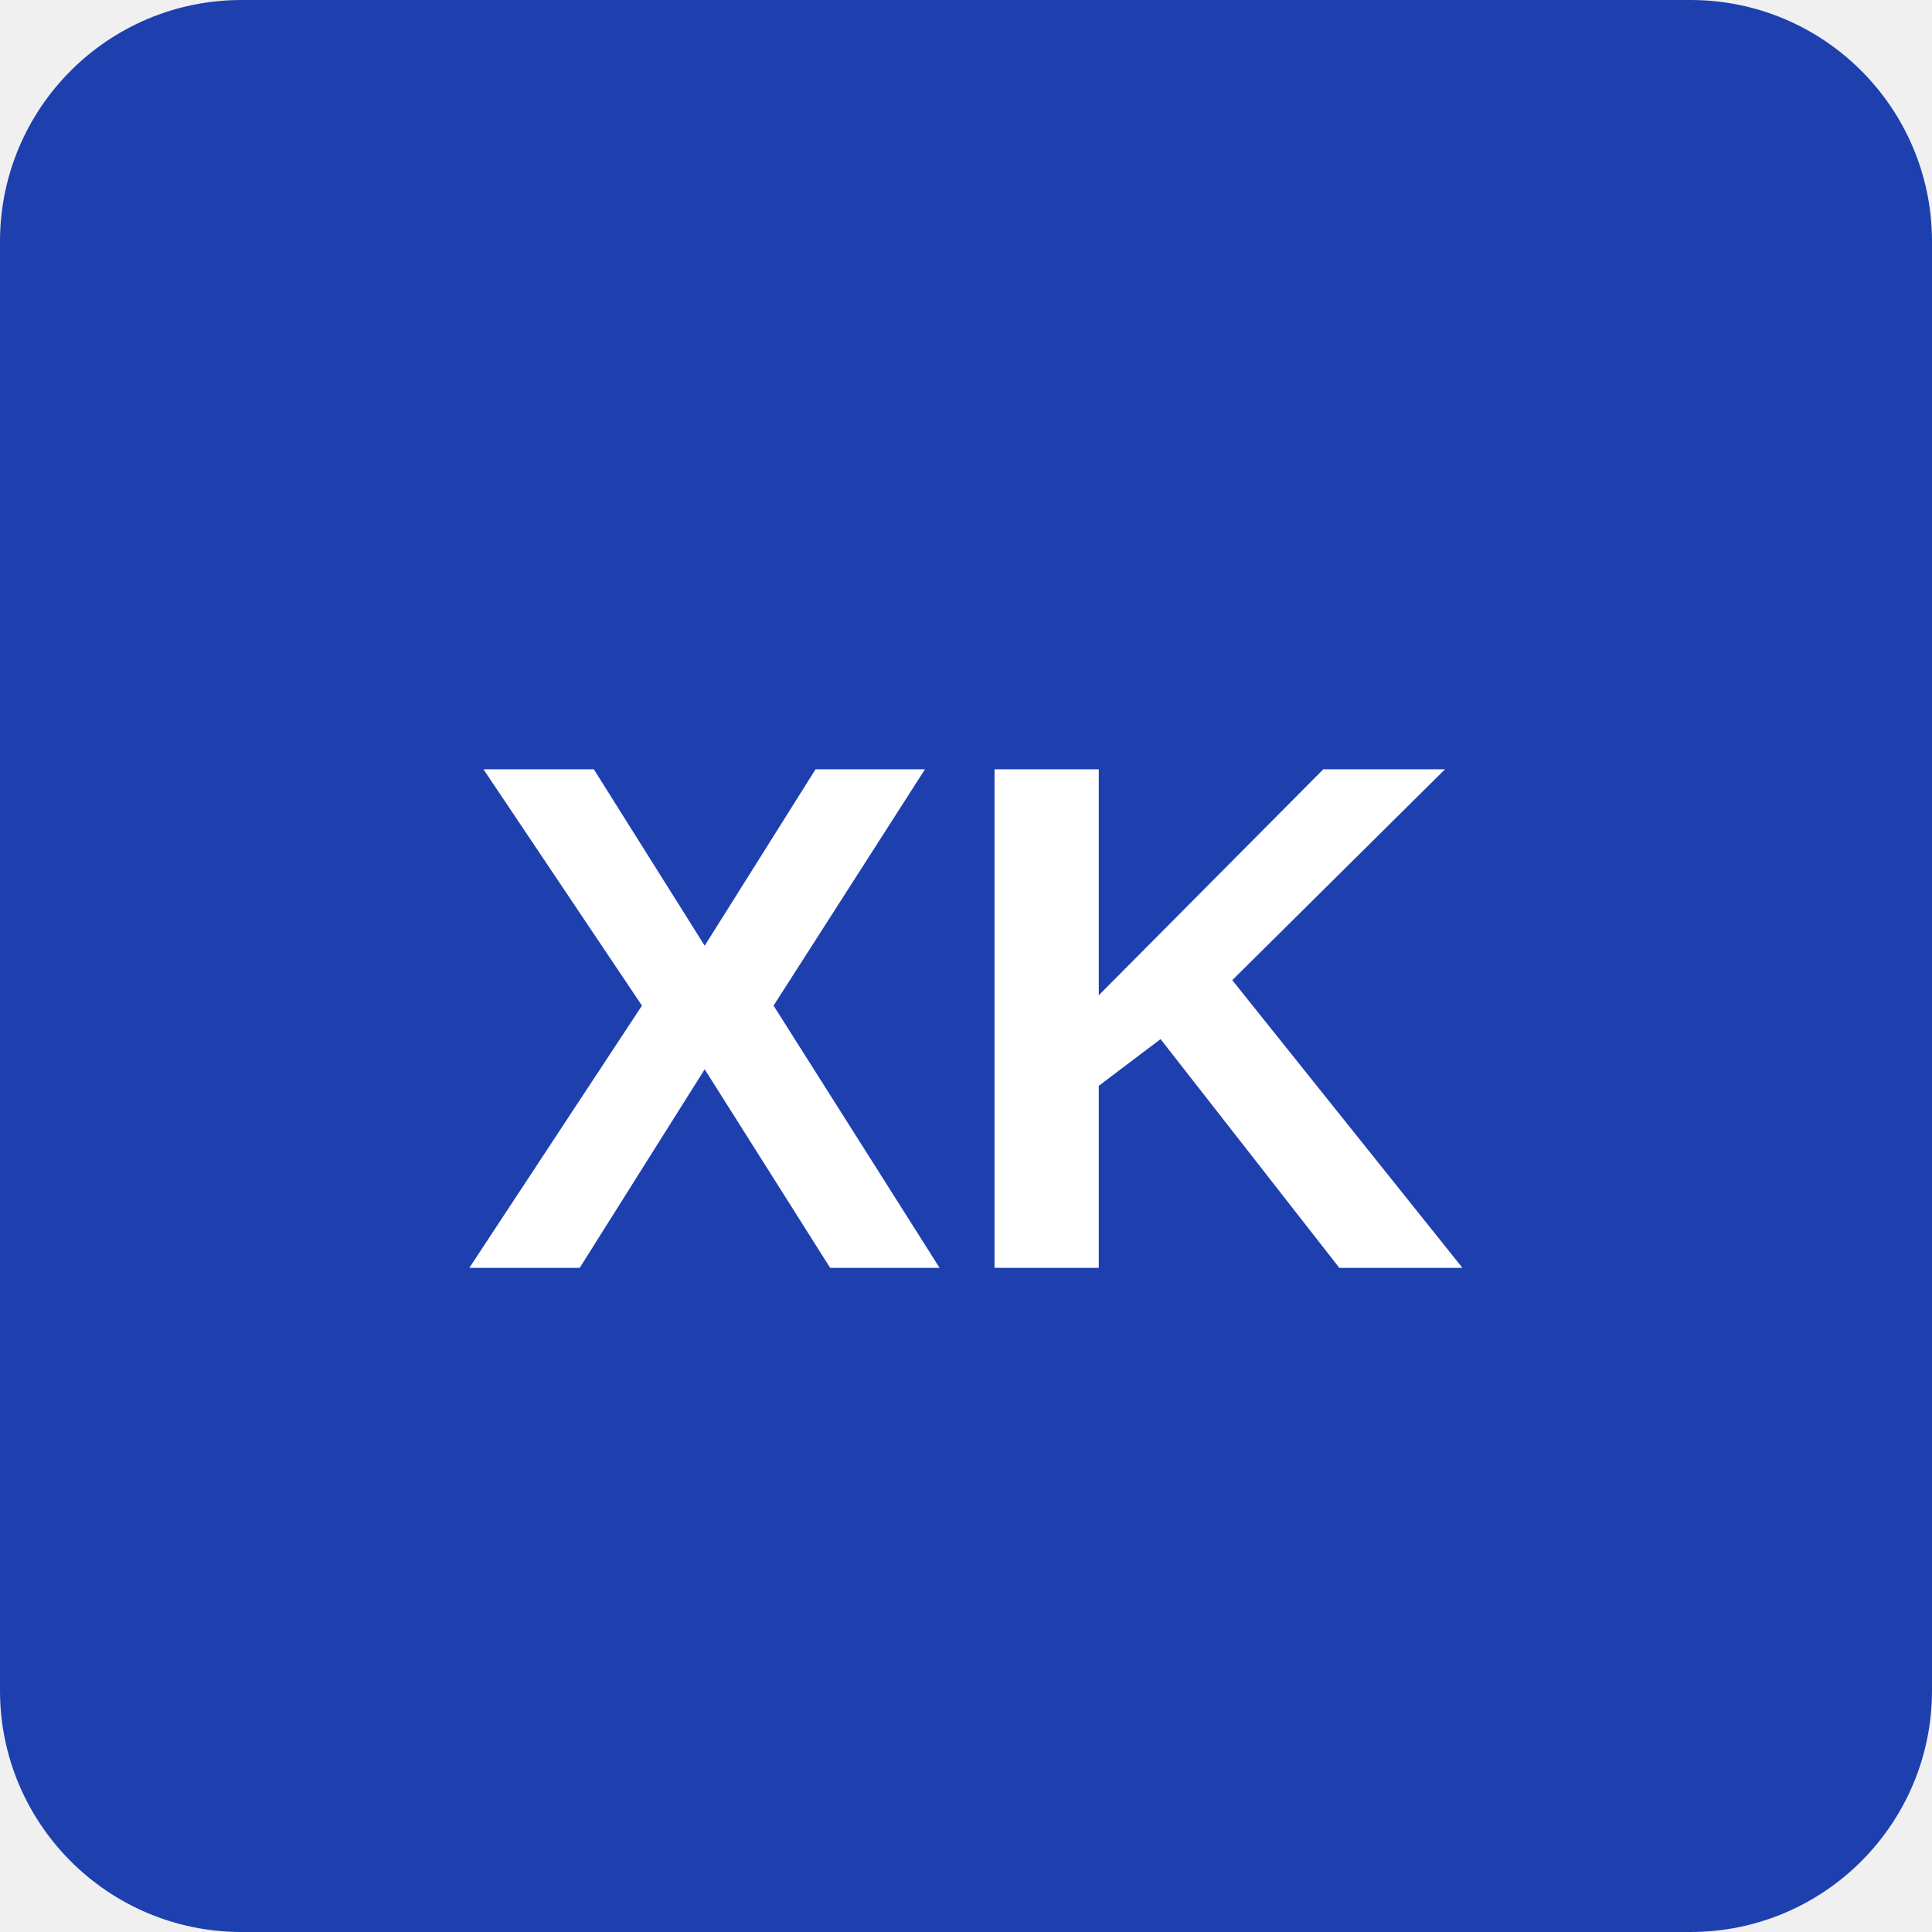
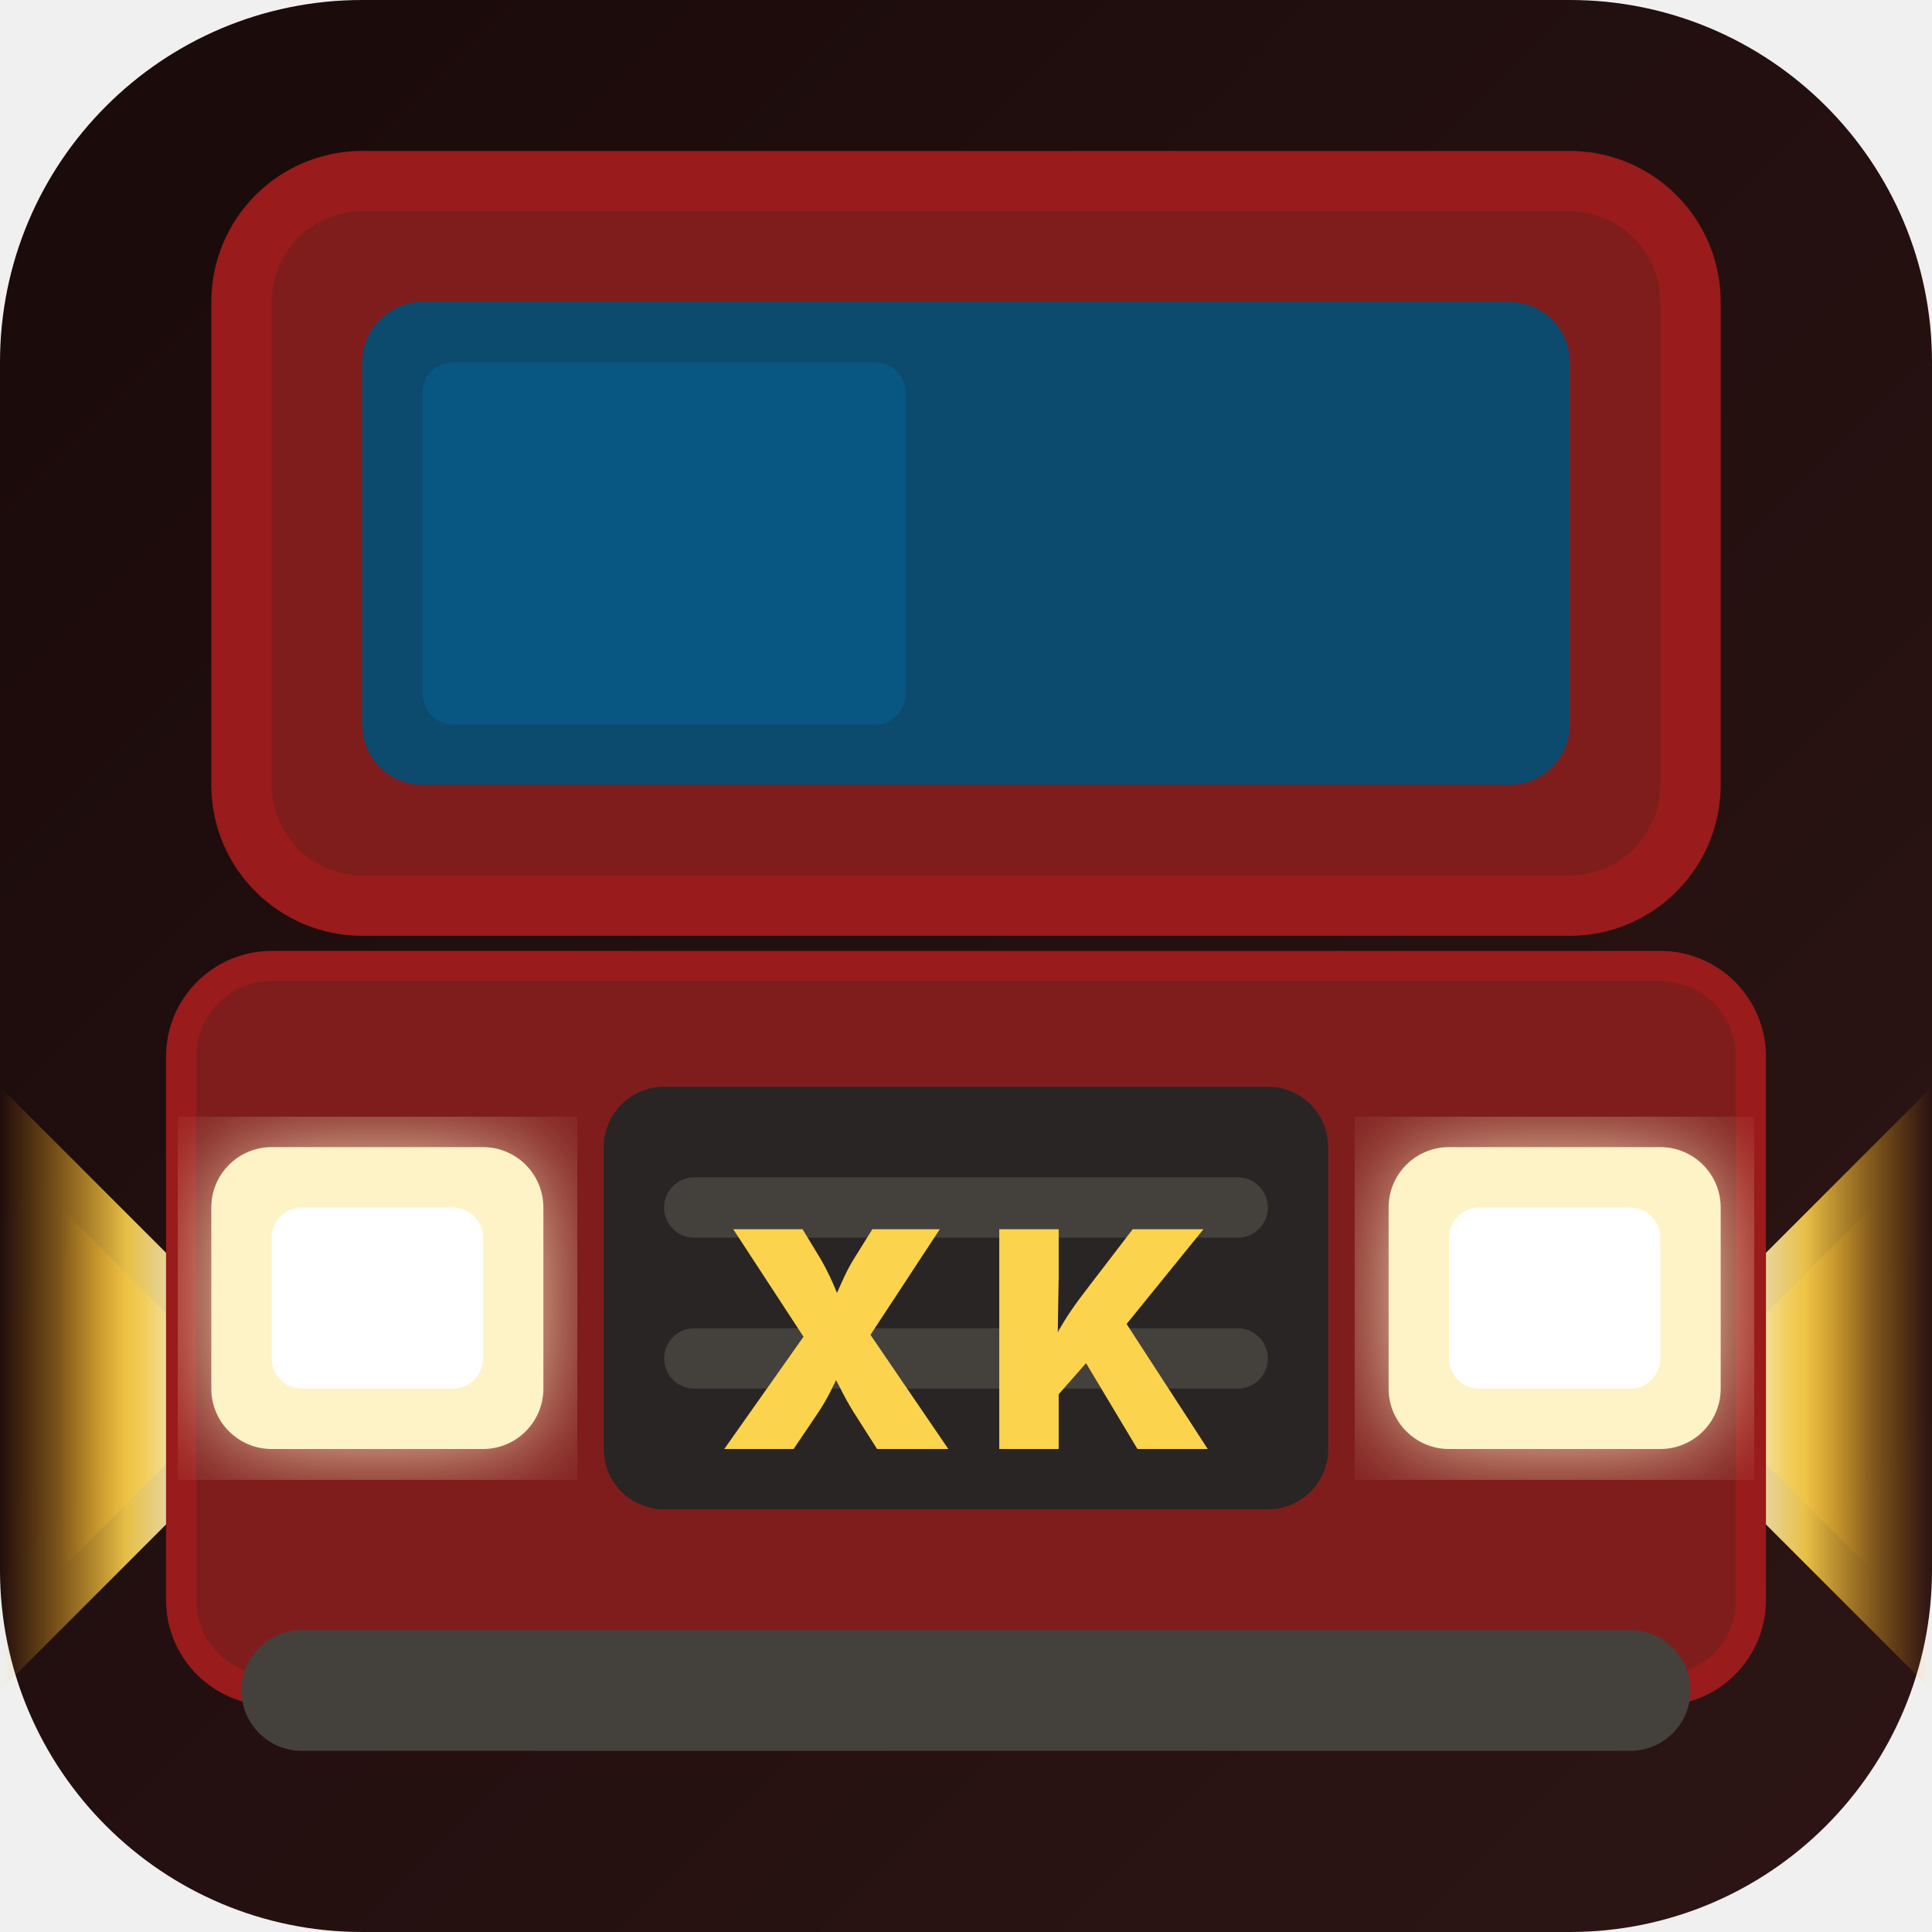
<svg xmlns="http://www.w3.org/2000/svg" viewBox="0 0 64 64">
-   <rect width="64" height="64" rx="8" fill="#1e40af" />
-   <text x="32" y="42" font-family="Arial, sans-serif" font-size="24" font-weight="bold" fill="white" text-anchor="middle">XK</text>
+   <defs>
+     <linearGradient id="bg" x1="0%" y1="0%" x2="100%" y2="100%">
+       <stop offset="0%" stop-color="#1a0a0a" />
+       <stop offset="100%" stop-color="#2d1515" />
+     </linearGradient>
+     <linearGradient id="leftBeam" x1="100%" y1="0%" x2="0%" y2="0%">
+       <stop offset="0%" stop-color="#fef3c7" />
+       <stop offset="30%" stop-color="#fcd34d" />
+       <stop offset="100%" stop-color="#f59e0b" stop-opacity="0" />
+     </linearGradient>
+     <linearGradient id="rightBeam" x1="0%" y1="0%" x2="100%" y2="0%">
+       <stop offset="0%" stop-color="#fef3c7" />
+       <stop offset="30%" stop-color="#fcd34d" />
+       <stop offset="100%" stop-color="#f59e0b" stop-opacity="0" />
+     </linearGradient>
+     <filter id="glow">
+       <feGaussianBlur stdDeviation="2" result="coloredBlur" />
+       <feMerge>
+         <feMergeNode in="coloredBlur" />
+         <feMergeNode in="SourceGraphic" />
+       </feMerge>
+     </filter>
+   </defs>
+   <rect width="64" height="64" rx="12" fill="url(#bg)" />
+   <polygon points="6,42 0,36 0,56 6,50" fill="url(#leftBeam)" opacity="0.9" />
+   <polygon points="6,44 2,40 2,52 6,48" fill="url(#leftBeam)" opacity="0.5" />
+   <polygon points="58,42 64,36 64,56 58,50" fill="url(#rightBeam)" opacity="0.9" />
+   <polygon points="58,44 62,40 62,52 58,48" fill="url(#rightBeam)" opacity="0.5" />
+   <rect x="8" y="6" width="48" height="24" rx="4" fill="#7f1d1d" stroke="#991b1b" stroke-width="2" />
+   <rect x="12" y="10" width="40" height="16" rx="2" fill="#0c4a6e" />
+   <rect x="14" y="12" width="16" height="12" rx="1" fill="#0369a1" opacity="0.4" />
+   <rect x="6" y="32" width="52" height="24" rx="3" fill="#7f1d1d" stroke="#991b1b" stroke-width="1" />
+   <rect x="20" y="36" width="24" height="14" rx="2" fill="#292524" />
+   <rect x="22" y="39" width="20" height="2" rx="1" fill="#44403c" />
+   <rect x="22" y="44" width="20" height="2" rx="1" fill="#44403c" />
+   <rect x="7" y="38" width="11" height="10" rx="2" fill="#fef3c7" filter="url(#glow)" />
+   <rect x="9" y="40" width="7" height="6" rx="1" fill="#ffffff" />
+   <rect x="46" y="38" width="11" height="10" rx="2" fill="#fef3c7" filter="url(#glow)" />
+   <rect x="48" y="40" width="7" height="6" rx="1" fill="#ffffff" />
+   <text x="32" y="48" font-family="system-ui, -apple-system, sans-serif" font-size="10" font-weight="900" fill="#fcd34d" text-anchor="middle" letter-spacing="1">XK</text>
+   <rect x="8" y="54" width="48" height="4" rx="2" fill="#44403c" />
</svg>
